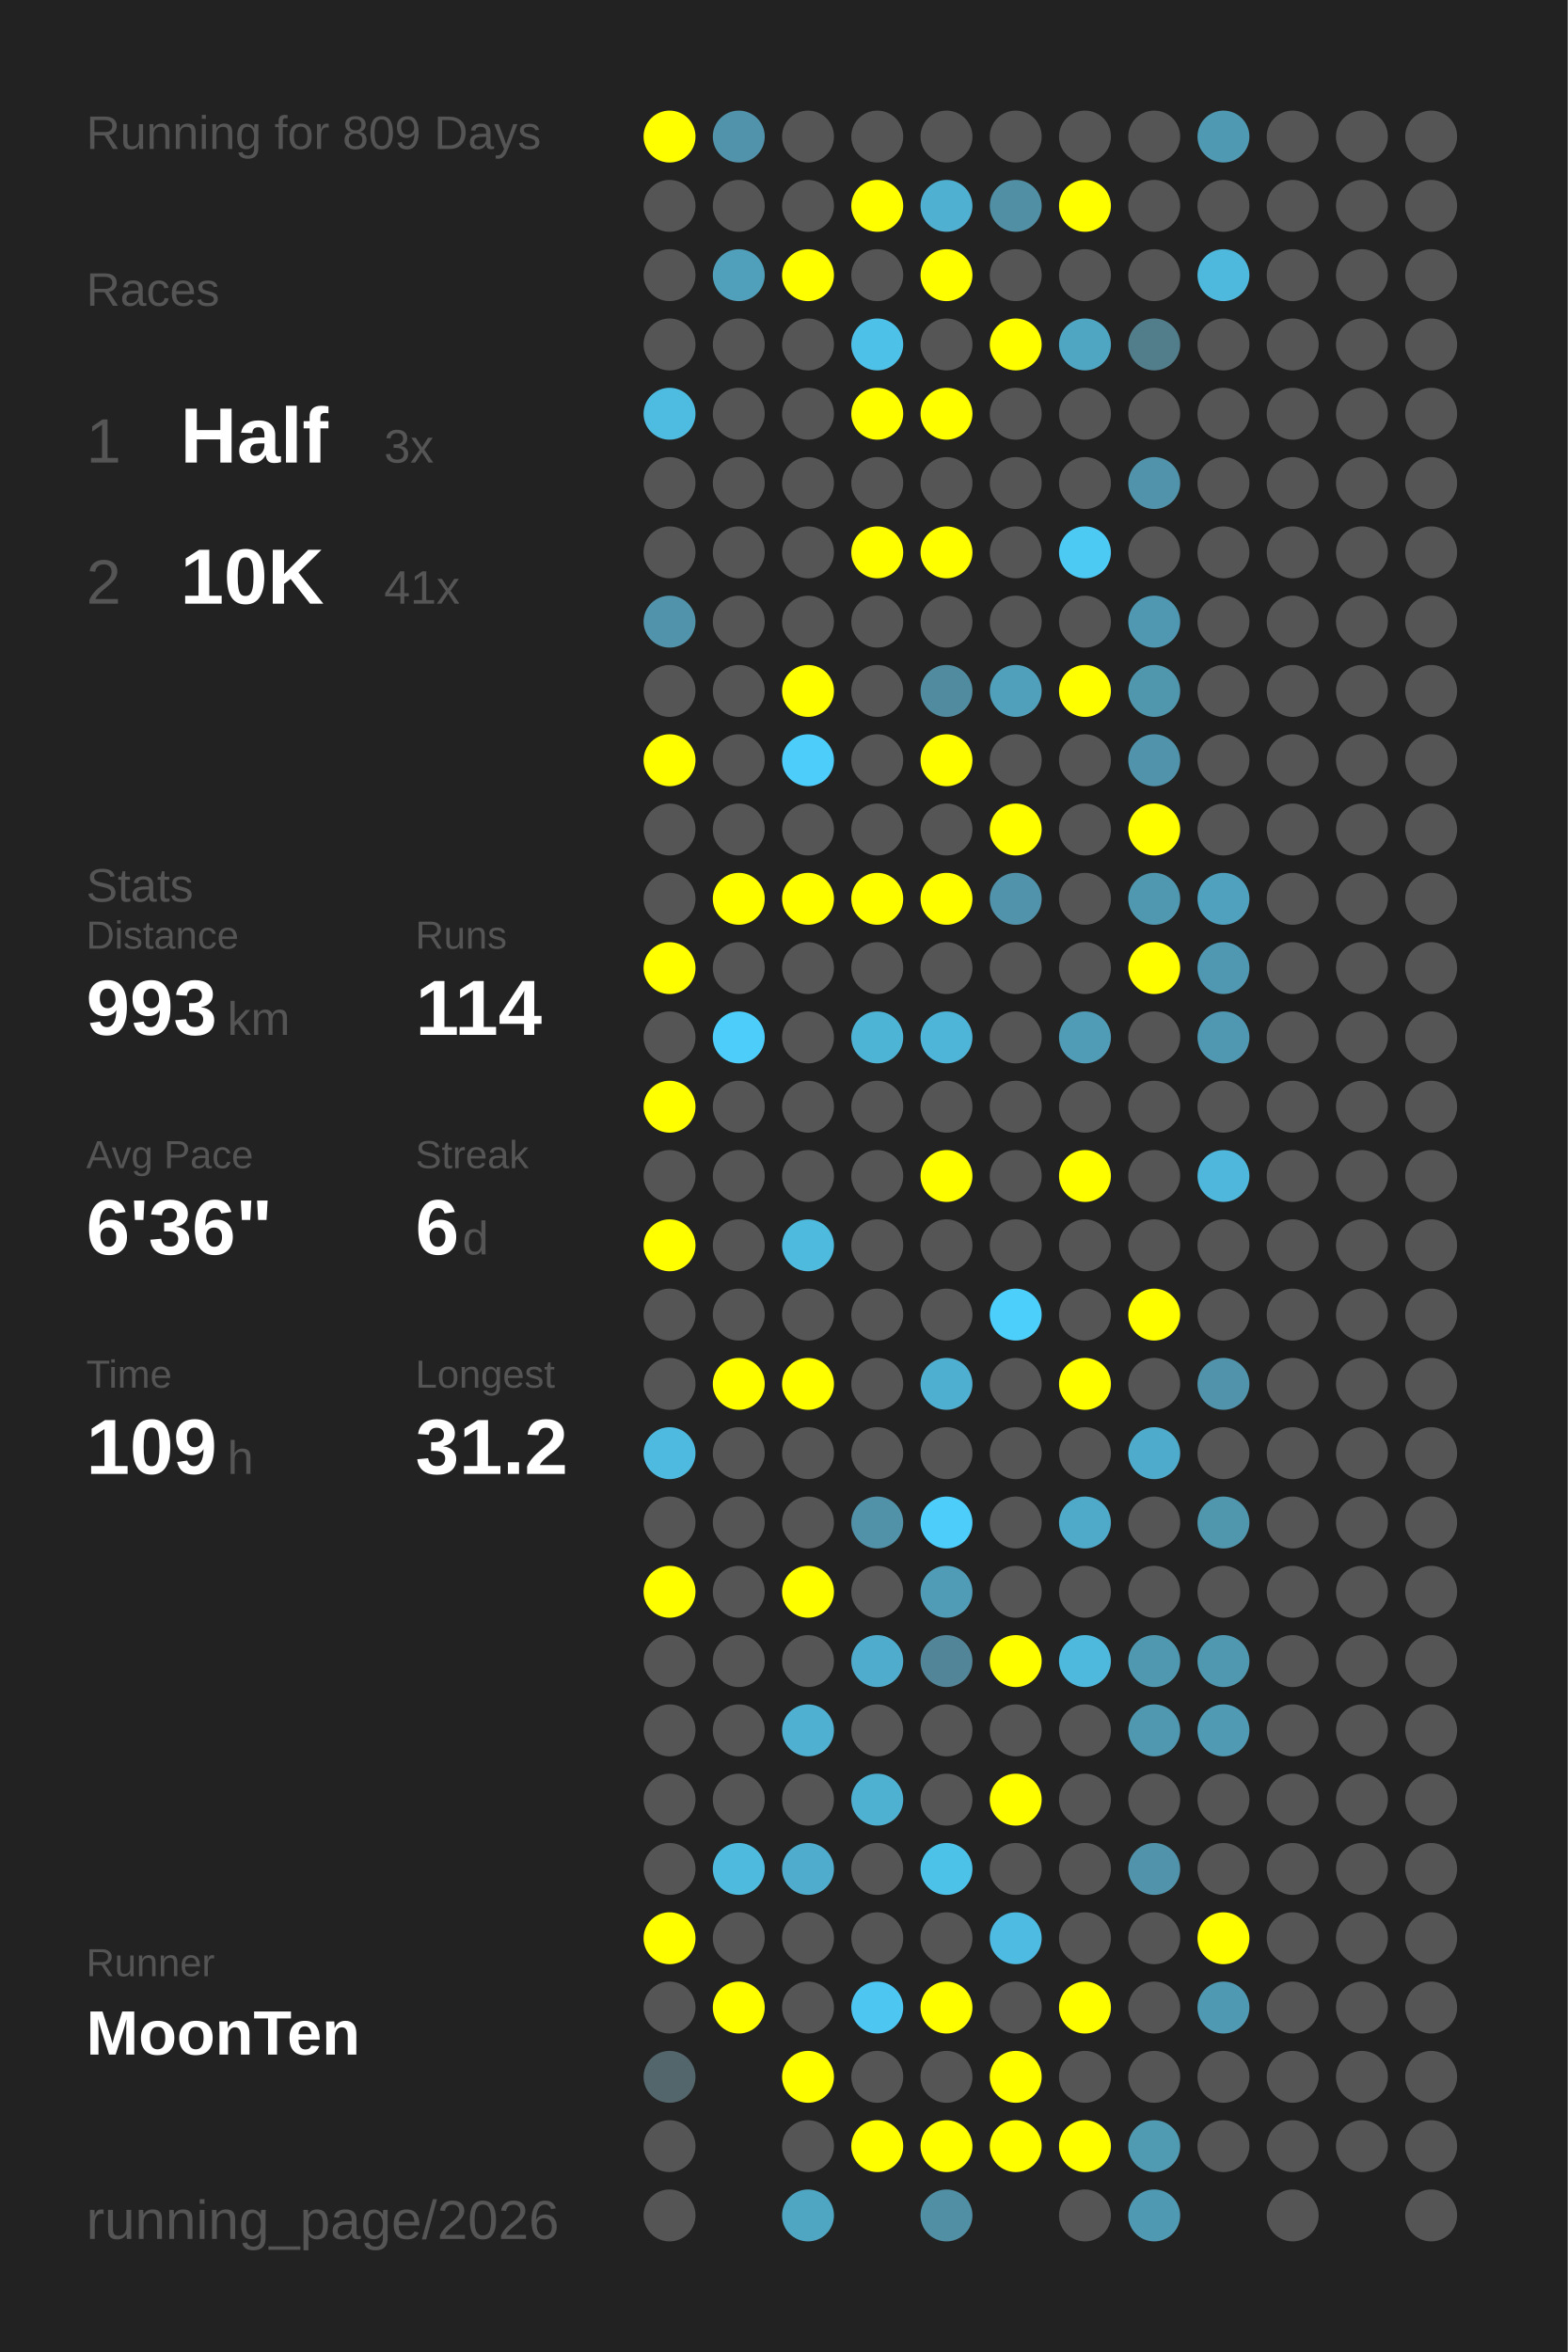
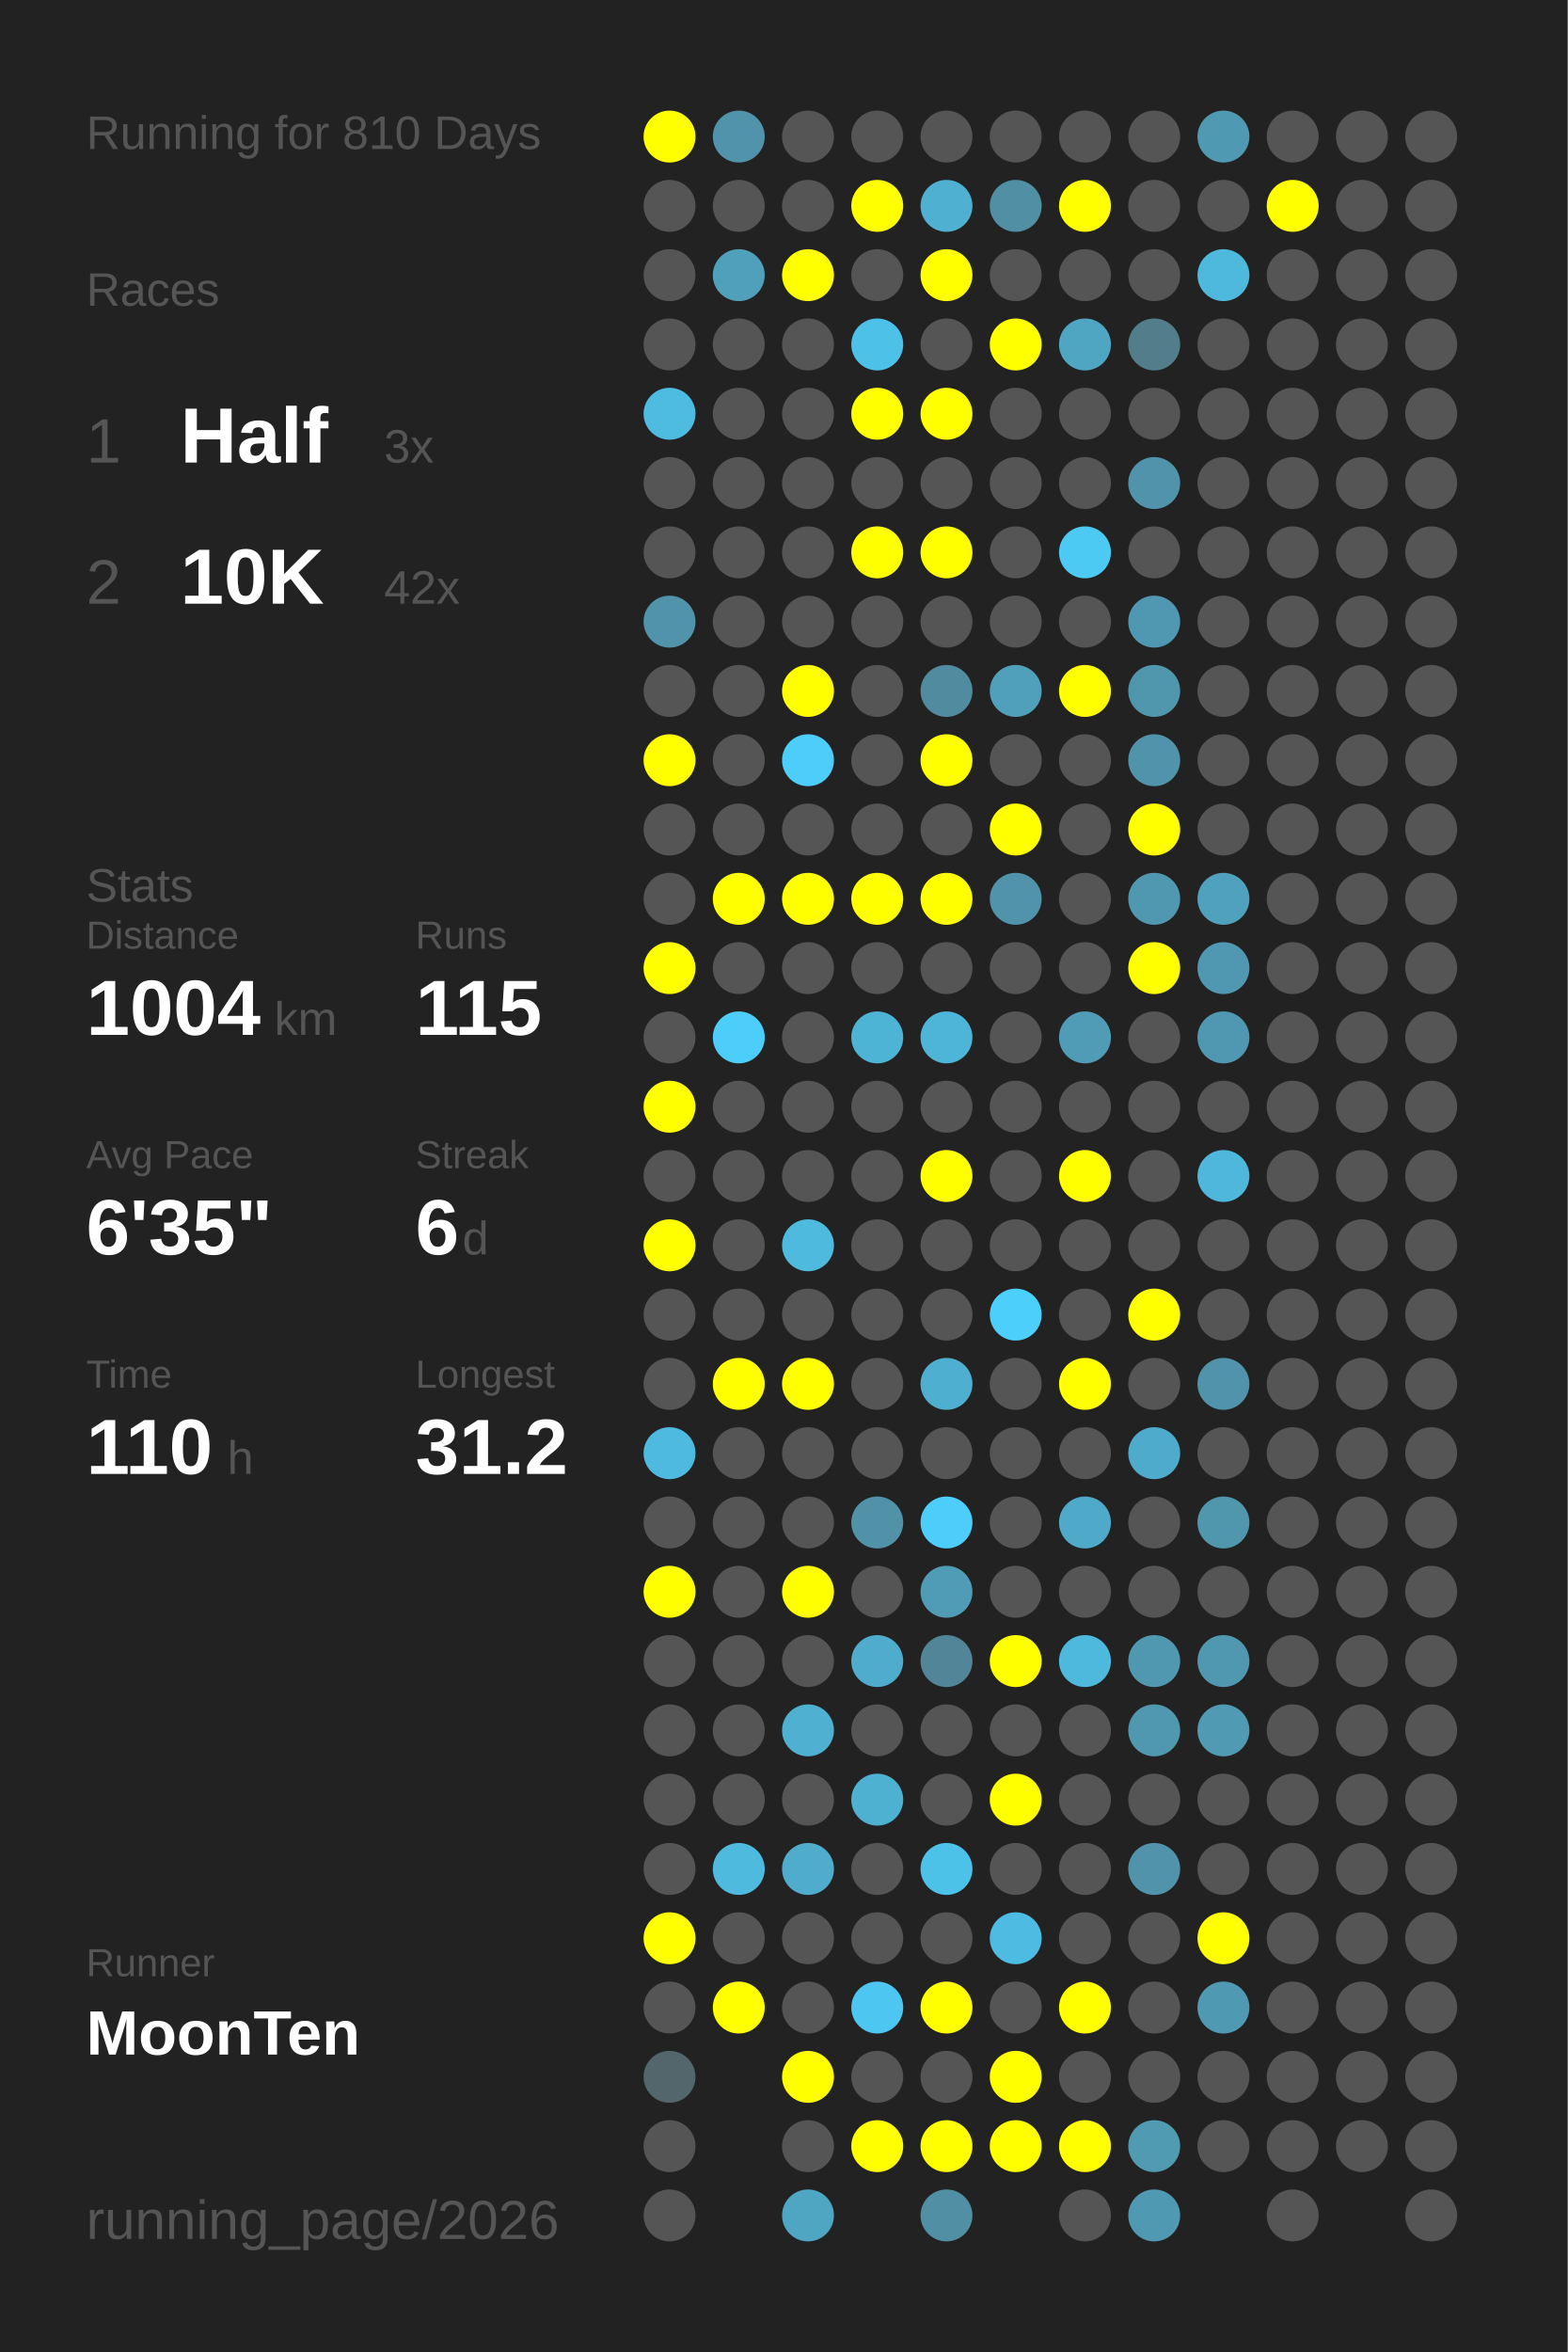
<svg xmlns="http://www.w3.org/2000/svg" baseProfile="full" height="300mm" version="1.1" viewBox="0,0,200,300" width="200mm">
  <defs />
  <rect fill="#222222" height="300" width="200" x="0" y="0" />
-   <text fill="#555555" style="font-size:6px; font-family:Arial;" x="11" y="19">Running for 809 Days</text>
+   <text fill="#555555" style="font-size:6px; font-family:Arial;" x="11" y="19">Running for 810 Days</text>
  <text fill="#555555" style="font-size:6px; font-family:Arial;" x="11" y="39">Races</text>
  <text fill="#555555" style="font-size:8px; font-family:Arial;" x="11" y="59">1</text>
  <text fill="#FFFFFF" style="font-size:10px; font-family:Arial; font-weight:bold;" x="23" y="59">Half</text>
  <text fill="#555555" style="font-size:6px; font-family:Arial;" x="49" y="59">3x</text>
  <text fill="#555555" style="font-size:8px; font-family:Arial;" x="11" y="77">2</text>
  <text fill="#FFFFFF" style="font-size:10px; font-family:Arial; font-weight:bold;" x="23" y="77">10K</text>
-   <text fill="#555555" style="font-size:6px; font-family:Arial;" x="49" y="77">41x</text>
+   <text fill="#555555" style="font-size:6px; font-family:Arial;" x="49" y="77">42x</text>
  <text fill="#555555" style="font-size:6px; font-family:Arial;" x="11" y="115">Stats</text>
  <text fill="#555555" style="font-size:5px; font-family:Arial;" x="11" y="121">Distance</text>
-   <text fill="#FFFFFF" style="font-size:10px; font-family:Arial; font-weight:bold;" x="11" y="132">993</text>
-   <text fill="#555555" style="font-size:6px; font-family:Arial;" x="29" y="132">km</text>
+   <text fill="#FFFFFF" style="font-size:10px; font-family:Arial; font-weight:bold;" x="11" y="132">1004</text>
+   <text fill="#555555" style="font-size:6px; font-family:Arial;" x="35" y="132">km</text>
  <text fill="#555555" style="font-size:5px; font-family:Arial;" x="53" y="121">Runs</text>
-   <text fill="#FFFFFF" style="font-size:10px; font-family:Arial; font-weight:bold;" x="53" y="132">114</text>
+   <text fill="#FFFFFF" style="font-size:10px; font-family:Arial; font-weight:bold;" x="53" y="132">115</text>
  <text fill="#555555" style="font-size:5px; font-family:Arial;" x="11" y="149">Avg Pace</text>
-   <text fill="#FFFFFF" style="font-size:10px; font-family:Arial; font-weight:bold;" x="11" y="160">6'36"</text>
+   <text fill="#FFFFFF" style="font-size:10px; font-family:Arial; font-weight:bold;" x="11" y="160">6'35"</text>
  <text fill="#555555" style="font-size:5px; font-family:Arial;" x="53" y="149">Streak</text>
  <text fill="#FFFFFF" style="font-size:10px; font-family:Arial; font-weight:bold;" x="53" y="160">6</text>
  <text fill="#555555" style="font-size:6px; font-family:Arial;" x="59" y="160">d</text>
  <text fill="#555555" style="font-size:5px; font-family:Arial;" x="11" y="177">Time</text>
-   <text fill="#FFFFFF" style="font-size:10px; font-family:Arial; font-weight:bold;" x="11" y="188">109</text>
+   <text fill="#FFFFFF" style="font-size:10px; font-family:Arial; font-weight:bold;" x="11" y="188">110</text>
  <text fill="#555555" style="font-size:6px; font-family:Arial;" x="29" y="188">h</text>
  <text fill="#555555" style="font-size:5px; font-family:Arial;" x="53" y="177">Longest</text>
  <text fill="#FFFFFF" style="font-size:10px; font-family:Arial; font-weight:bold;" x="53" y="188">31.2</text>
  <text fill="#555555" style="font-size:5px; font-family:Arial;" x="11" y="252.065">Runner</text>
  <text fill="#FFFFFF" style="font-size:8px; font-family:Arial; font-weight:bold;" x="11" y="262.065">MoonTen</text>
  <text fill="#555555" style="font-size:7px; font-family:Arial;" x="11" y="285.581">running_page/2026</text>
  <circle cx="85.417" cy="17.419" fill="#FFFF00" r="3.312" />
  <circle cx="85.417" cy="26.258" fill="#555555" r="3.312" />
  <circle cx="85.417" cy="35.097" fill="#555555" r="3.312" />
  <circle cx="85.417" cy="43.935" fill="#555555" r="3.312" />
  <circle cx="85.417" cy="52.774" fill="#4ebbe0" r="3.312" />
  <circle cx="85.417" cy="61.613" fill="#555555" r="3.312" />
  <circle cx="85.417" cy="70.452" fill="#555555" r="3.312" />
  <circle cx="85.417" cy="79.29" fill="#5193aa" r="3.312" />
  <circle cx="85.417" cy="88.129" fill="#555555" r="3.312" />
  <circle cx="85.417" cy="96.968" fill="#FFFF00" r="3.312" />
  <circle cx="85.417" cy="105.806" fill="#555555" r="3.312" />
  <circle cx="85.417" cy="114.645" fill="#555555" r="3.312" />
  <circle cx="85.417" cy="123.484" fill="#FFFF00" r="3.312" />
  <circle cx="85.417" cy="132.323" fill="#555555" r="3.312" />
  <circle cx="85.417" cy="141.161" fill="#FFFF00" r="3.312" />
  <circle cx="85.417" cy="150" fill="#555555" r="3.312" />
  <circle cx="85.417" cy="158.839" fill="#FFFF00" r="3.312" />
  <circle cx="85.417" cy="167.677" fill="#555555" r="3.312" />
  <circle cx="85.417" cy="176.516" fill="#555555" r="3.312" />
  <circle cx="85.417" cy="185.355" fill="#4ebadf" r="3.312" />
  <circle cx="85.417" cy="194.194" fill="#555555" r="3.312" />
  <circle cx="85.417" cy="203.032" fill="#FFFF00" r="3.312" />
  <circle cx="85.417" cy="211.871" fill="#555555" r="3.312" />
  <circle cx="85.417" cy="220.71" fill="#555555" r="3.312" />
  <circle cx="85.417" cy="229.548" fill="#555555" r="3.312" />
  <circle cx="85.417" cy="238.387" fill="#555555" r="3.312" />
  <circle cx="85.417" cy="247.226" fill="#FFFF00" r="3.312" />
  <circle cx="85.417" cy="256.065" fill="#555555" r="3.312" />
  <circle cx="85.417" cy="264.903" fill="#53666c" r="3.312" />
  <circle cx="85.417" cy="273.742" fill="#555555" r="3.312" />
  <circle cx="85.417" cy="282.581" fill="#555555" r="3.312" />
  <circle cx="94.25" cy="17.419" fill="#5093aa" r="3.312" />
  <circle cx="94.25" cy="26.258" fill="#555555" r="3.312" />
  <circle cx="94.25" cy="35.097" fill="#50a0bb" r="3.312" />
  <circle cx="94.25" cy="43.935" fill="#555555" r="3.312" />
  <circle cx="94.25" cy="52.774" fill="#555555" r="3.312" />
  <circle cx="94.25" cy="61.613" fill="#555555" r="3.312" />
  <circle cx="94.25" cy="70.452" fill="#555555" r="3.312" />
  <circle cx="94.25" cy="79.29" fill="#555555" r="3.312" />
  <circle cx="94.25" cy="88.129" fill="#555555" r="3.312" />
  <circle cx="94.25" cy="96.968" fill="#555555" r="3.312" />
  <circle cx="94.25" cy="105.806" fill="#555555" r="3.312" />
  <circle cx="94.25" cy="114.645" fill="#FFFF00" r="3.312" />
  <circle cx="94.25" cy="123.484" fill="#555555" r="3.312" />
  <circle cx="94.25" cy="132.323" fill="#4dcefa" r="3.312" />
  <circle cx="94.25" cy="141.161" fill="#555555" r="3.312" />
  <circle cx="94.25" cy="150" fill="#555555" r="3.312" />
  <circle cx="94.25" cy="158.839" fill="#555555" r="3.312" />
  <circle cx="94.25" cy="167.677" fill="#555555" r="3.312" />
  <circle cx="94.25" cy="176.516" fill="#FFFF00" r="3.312" />
  <circle cx="94.25" cy="185.355" fill="#555555" r="3.312" />
  <circle cx="94.25" cy="194.194" fill="#555555" r="3.312" />
  <circle cx="94.25" cy="203.032" fill="#555555" r="3.312" />
  <circle cx="94.25" cy="211.871" fill="#555555" r="3.312" />
  <circle cx="94.25" cy="220.71" fill="#555555" r="3.312" />
  <circle cx="94.25" cy="229.548" fill="#555555" r="3.312" />
  <circle cx="94.25" cy="238.387" fill="#4ebade" r="3.312" />
  <circle cx="94.25" cy="247.226" fill="#555555" r="3.312" />
  <circle cx="94.25" cy="256.065" fill="#FFFF00" r="3.312" />
  <circle cx="103.083" cy="17.419" fill="#555555" r="3.312" />
  <circle cx="103.083" cy="26.258" fill="#555555" r="3.312" />
  <circle cx="103.083" cy="35.097" fill="#FFFF00" r="3.312" />
  <circle cx="103.083" cy="43.935" fill="#555555" r="3.312" />
  <circle cx="103.083" cy="52.774" fill="#555555" r="3.312" />
  <circle cx="103.083" cy="61.613" fill="#555555" r="3.312" />
  <circle cx="103.083" cy="70.452" fill="#555555" r="3.312" />
  <circle cx="103.083" cy="79.29" fill="#555555" r="3.312" />
  <circle cx="103.083" cy="88.129" fill="#FFFF00" r="3.312" />
  <circle cx="103.083" cy="96.968" fill="#4dcdf9" r="3.312" />
  <circle cx="103.083" cy="105.806" fill="#555555" r="3.312" />
  <circle cx="103.083" cy="114.645" fill="#FFFF00" r="3.312" />
  <circle cx="103.083" cy="123.484" fill="#555555" r="3.312" />
  <circle cx="103.083" cy="132.323" fill="#555555" r="3.312" />
  <circle cx="103.083" cy="141.161" fill="#555555" r="3.312" />
  <circle cx="103.083" cy="150" fill="#555555" r="3.312" />
  <circle cx="103.083" cy="158.839" fill="#4ebade" r="3.312" />
  <circle cx="103.083" cy="167.677" fill="#555555" r="3.312" />
  <circle cx="103.083" cy="176.516" fill="#FFFF00" r="3.312" />
  <circle cx="103.083" cy="185.355" fill="#555555" r="3.312" />
  <circle cx="103.083" cy="194.194" fill="#555555" r="3.312" />
  <circle cx="103.083" cy="203.032" fill="#FFFF00" r="3.312" />
  <circle cx="103.083" cy="211.871" fill="#555555" r="3.312" />
  <circle cx="103.083" cy="220.71" fill="#4fb0d1" r="3.312" />
  <circle cx="103.083" cy="229.548" fill="#555555" r="3.312" />
  <circle cx="103.083" cy="238.387" fill="#4faccc" r="3.312" />
  <circle cx="103.083" cy="247.226" fill="#555555" r="3.312" />
  <circle cx="103.083" cy="256.065" fill="#555555" r="3.312" />
  <circle cx="103.083" cy="264.903" fill="#FFFF00" r="3.312" />
  <circle cx="103.083" cy="273.742" fill="#555555" r="3.312" />
  <circle cx="103.083" cy="282.581" fill="#4fa6c3" r="3.312" />
  <circle cx="111.917" cy="17.419" fill="#555555" r="3.312" />
  <circle cx="111.917" cy="26.258" fill="#FFFF00" r="3.312" />
  <circle cx="111.917" cy="35.097" fill="#555555" r="3.312" />
  <circle cx="111.917" cy="43.935" fill="#4ec1e9" r="3.312" />
  <circle cx="111.917" cy="52.774" fill="#FFFF00" r="3.312" />
  <circle cx="111.917" cy="61.613" fill="#555555" r="3.312" />
  <circle cx="111.917" cy="70.452" fill="#FFFF00" r="3.312" />
  <circle cx="111.917" cy="79.29" fill="#555555" r="3.312" />
  <circle cx="111.917" cy="88.129" fill="#555555" r="3.312" />
  <circle cx="111.917" cy="96.968" fill="#555555" r="3.312" />
  <circle cx="111.917" cy="105.806" fill="#555555" r="3.312" />
  <circle cx="111.917" cy="114.645" fill="#FFFF00" r="3.312" />
  <circle cx="111.917" cy="123.484" fill="#555555" r="3.312" />
  <circle cx="111.917" cy="132.323" fill="#4eb4d6" r="3.312" />
  <circle cx="111.917" cy="141.161" fill="#555555" r="3.312" />
  <circle cx="111.917" cy="150" fill="#555555" r="3.312" />
  <circle cx="111.917" cy="158.839" fill="#555555" r="3.312" />
  <circle cx="111.917" cy="167.677" fill="#555555" r="3.312" />
  <circle cx="111.917" cy="176.516" fill="#555555" r="3.312" />
  <circle cx="111.917" cy="185.355" fill="#555555" r="3.312" />
  <circle cx="111.917" cy="194.194" fill="#5192a8" r="3.312" />
  <circle cx="111.917" cy="203.032" fill="#555555" r="3.312" />
  <circle cx="111.917" cy="211.871" fill="#4faccc" r="3.312" />
  <circle cx="111.917" cy="220.71" fill="#555555" r="3.312" />
  <circle cx="111.917" cy="229.548" fill="#4fb1d2" r="3.312" />
  <circle cx="111.917" cy="238.387" fill="#555555" r="3.312" />
  <circle cx="111.917" cy="247.226" fill="#555555" r="3.312" />
  <circle cx="111.917" cy="256.065" fill="#4dc7f1" r="3.312" />
  <circle cx="111.917" cy="264.903" fill="#555555" r="3.312" />
  <circle cx="111.917" cy="273.742" fill="#FFFF00" r="3.312" />
  <circle cx="120.75" cy="17.419" fill="#555555" r="3.312" />
  <circle cx="120.75" cy="26.258" fill="#4fb0d1" r="3.312" />
  <circle cx="120.75" cy="35.097" fill="#FFFF00" r="3.312" />
  <circle cx="120.75" cy="43.935" fill="#555555" r="3.312" />
  <circle cx="120.75" cy="52.774" fill="#FFFF00" r="3.312" />
  <circle cx="120.75" cy="61.613" fill="#555555" r="3.312" />
  <circle cx="120.75" cy="70.452" fill="#FFFF00" r="3.312" />
  <circle cx="120.75" cy="79.29" fill="#555555" r="3.312" />
  <circle cx="120.75" cy="88.129" fill="#518b9f" r="3.312" />
  <circle cx="120.75" cy="96.968" fill="#FFFF00" r="3.312" />
  <circle cx="120.75" cy="105.806" fill="#555555" r="3.312" />
  <circle cx="120.75" cy="114.645" fill="#FFFF00" r="3.312" />
  <circle cx="120.75" cy="123.484" fill="#555555" r="3.312" />
  <circle cx="120.75" cy="132.323" fill="#4eb5d8" r="3.312" />
  <circle cx="120.75" cy="141.161" fill="#555555" r="3.312" />
  <circle cx="120.75" cy="150" fill="#FFFF00" r="3.312" />
  <circle cx="120.75" cy="158.839" fill="#555555" r="3.312" />
  <circle cx="120.75" cy="167.677" fill="#555555" r="3.312" />
  <circle cx="120.75" cy="176.516" fill="#4fafd0" r="3.312" />
  <circle cx="120.75" cy="185.355" fill="#555555" r="3.312" />
  <circle cx="120.75" cy="194.194" fill="#4dcefa" r="3.312" />
  <circle cx="120.75" cy="203.032" fill="#509cb6" r="3.312" />
  <circle cx="120.75" cy="211.871" fill="#518597" r="3.312" />
  <circle cx="120.75" cy="220.71" fill="#555555" r="3.312" />
  <circle cx="120.75" cy="229.548" fill="#555555" r="3.312" />
  <circle cx="120.75" cy="238.387" fill="#4dc2e9" r="3.312" />
  <circle cx="120.75" cy="247.226" fill="#555555" r="3.312" />
  <circle cx="120.75" cy="256.065" fill="#FFFF00" r="3.312" />
  <circle cx="120.75" cy="264.903" fill="#555555" r="3.312" />
  <circle cx="120.75" cy="273.742" fill="#FFFF00" r="3.312" />
  <circle cx="120.75" cy="282.581" fill="#518fa4" r="3.312" />
  <circle cx="129.583" cy="17.419" fill="#555555" r="3.312" />
  <circle cx="129.583" cy="26.258" fill="#518fa4" r="3.312" />
  <circle cx="129.583" cy="35.097" fill="#555555" r="3.312" />
  <circle cx="129.583" cy="43.935" fill="#FFFF00" r="3.312" />
  <circle cx="129.583" cy="52.774" fill="#555555" r="3.312" />
  <circle cx="129.583" cy="61.613" fill="#555555" r="3.312" />
  <circle cx="129.583" cy="70.452" fill="#555555" r="3.312" />
  <circle cx="129.583" cy="79.29" fill="#555555" r="3.312" />
  <circle cx="129.583" cy="88.129" fill="#50a0bb" r="3.312" />
  <circle cx="129.583" cy="96.968" fill="#555555" r="3.312" />
  <circle cx="129.583" cy="105.806" fill="#FFFF00" r="3.312" />
  <circle cx="129.583" cy="114.645" fill="#5093aa" r="3.312" />
  <circle cx="129.583" cy="123.484" fill="#555555" r="3.312" />
  <circle cx="129.583" cy="132.323" fill="#555555" r="3.312" />
  <circle cx="129.583" cy="141.161" fill="#555555" r="3.312" />
  <circle cx="129.583" cy="150" fill="#555555" r="3.312" />
  <circle cx="129.583" cy="158.839" fill="#555555" r="3.312" />
  <circle cx="129.583" cy="167.677" fill="#4dcffc" r="3.312" />
  <circle cx="129.583" cy="176.516" fill="#555555" r="3.312" />
  <circle cx="129.583" cy="185.355" fill="#555555" r="3.312" />
  <circle cx="129.583" cy="194.194" fill="#555555" r="3.312" />
  <circle cx="129.583" cy="203.032" fill="#555555" r="3.312" />
  <circle cx="129.583" cy="211.871" fill="#FFFF00" r="3.312" />
  <circle cx="129.583" cy="220.71" fill="#555555" r="3.312" />
  <circle cx="129.583" cy="229.548" fill="#FFFF00" r="3.312" />
  <circle cx="129.583" cy="238.387" fill="#555555" r="3.312" />
  <circle cx="129.583" cy="247.226" fill="#4ebce2" r="3.312" />
  <circle cx="129.583" cy="256.065" fill="#555555" r="3.312" />
  <circle cx="129.583" cy="264.903" fill="#FFFF00" r="3.312" />
  <circle cx="129.583" cy="273.742" fill="#FFFF00" r="3.312" />
  <circle cx="138.417" cy="17.419" fill="#555555" r="3.312" />
  <circle cx="138.417" cy="26.258" fill="#FFFF00" r="3.312" />
  <circle cx="138.417" cy="35.097" fill="#555555" r="3.312" />
  <circle cx="138.417" cy="43.935" fill="#4fa6c3" r="3.312" />
  <circle cx="138.417" cy="52.774" fill="#555555" r="3.312" />
  <circle cx="138.417" cy="61.613" fill="#555555" r="3.312" />
  <circle cx="138.417" cy="70.452" fill="#4dcaf4" r="3.312" />
  <circle cx="138.417" cy="79.29" fill="#555555" r="3.312" />
  <circle cx="138.417" cy="88.129" fill="#FFFF00" r="3.312" />
  <circle cx="138.417" cy="96.968" fill="#555555" r="3.312" />
  <circle cx="138.417" cy="105.806" fill="#555555" r="3.312" />
  <circle cx="138.417" cy="114.645" fill="#555555" r="3.312" />
  <circle cx="138.417" cy="123.484" fill="#555555" r="3.312" />
  <circle cx="138.417" cy="132.323" fill="#509cb6" r="3.312" />
  <circle cx="138.417" cy="141.161" fill="#555555" r="3.312" />
  <circle cx="138.417" cy="150" fill="#FFFF00" r="3.312" />
  <circle cx="138.417" cy="158.839" fill="#555555" r="3.312" />
  <circle cx="138.417" cy="167.677" fill="#555555" r="3.312" />
  <circle cx="138.417" cy="176.516" fill="#FFFF00" r="3.312" />
  <circle cx="138.417" cy="185.355" fill="#555555" r="3.312" />
  <circle cx="138.417" cy="194.194" fill="#4fa9c8" r="3.312" />
  <circle cx="138.417" cy="203.032" fill="#555555" r="3.312" />
  <circle cx="138.417" cy="211.871" fill="#4eb9dd" r="3.312" />
  <circle cx="138.417" cy="220.71" fill="#555555" r="3.312" />
  <circle cx="138.417" cy="229.548" fill="#555555" r="3.312" />
  <circle cx="138.417" cy="238.387" fill="#555555" r="3.312" />
  <circle cx="138.417" cy="247.226" fill="#555555" r="3.312" />
  <circle cx="138.417" cy="256.065" fill="#FFFF00" r="3.312" />
  <circle cx="138.417" cy="264.903" fill="#555555" r="3.312" />
  <circle cx="138.417" cy="273.742" fill="#FFFF00" r="3.312" />
  <circle cx="138.417" cy="282.581" fill="#555555" r="3.312" />
  <circle cx="147.25" cy="17.419" fill="#555555" r="3.312" />
  <circle cx="147.25" cy="26.258" fill="#555555" r="3.312" />
  <circle cx="147.25" cy="35.097" fill="#555555" r="3.312" />
  <circle cx="147.25" cy="43.935" fill="#527d8b" r="3.312" />
  <circle cx="147.25" cy="52.774" fill="#555555" r="3.312" />
  <circle cx="147.25" cy="61.613" fill="#5093aa" r="3.312" />
  <circle cx="147.25" cy="70.452" fill="#555555" r="3.312" />
  <circle cx="147.25" cy="79.29" fill="#5098b1" r="3.312" />
  <circle cx="147.25" cy="88.129" fill="#5097ae" r="3.312" />
  <circle cx="147.25" cy="96.968" fill="#5093aa" r="3.312" />
  <circle cx="147.25" cy="105.806" fill="#FFFF00" r="3.312" />
  <circle cx="147.25" cy="114.645" fill="#5098b0" r="3.312" />
  <circle cx="147.25" cy="123.484" fill="#FFFF00" r="3.312" />
  <circle cx="147.25" cy="132.323" fill="#555555" r="3.312" />
  <circle cx="147.25" cy="141.161" fill="#555555" r="3.312" />
  <circle cx="147.25" cy="150" fill="#555555" r="3.312" />
  <circle cx="147.25" cy="158.839" fill="#555555" r="3.312" />
  <circle cx="147.25" cy="167.677" fill="#FFFF00" r="3.312" />
  <circle cx="147.25" cy="176.516" fill="#555555" r="3.312" />
  <circle cx="147.25" cy="185.355" fill="#4fabcb" r="3.312" />
  <circle cx="147.25" cy="194.194" fill="#555555" r="3.312" />
  <circle cx="147.25" cy="203.032" fill="#555555" r="3.312" />
  <circle cx="147.25" cy="211.871" fill="#5098b0" r="3.312" />
  <circle cx="147.25" cy="220.71" fill="#5098b0" r="3.312" />
  <circle cx="147.25" cy="229.548" fill="#555555" r="3.312" />
  <circle cx="147.25" cy="238.387" fill="#5093aa" r="3.312" />
  <circle cx="147.25" cy="247.226" fill="#555555" r="3.312" />
  <circle cx="147.25" cy="256.065" fill="#555555" r="3.312" />
  <circle cx="147.25" cy="264.903" fill="#555555" r="3.312" />
  <circle cx="147.25" cy="273.742" fill="#509ab2" r="3.312" />
  <circle cx="147.25" cy="282.581" fill="#5099b2" r="3.312" />
  <circle cx="156.083" cy="17.419" fill="#5099b2" r="3.312" />
  <circle cx="156.083" cy="26.258" fill="#555555" r="3.312" />
  <circle cx="156.083" cy="35.097" fill="#4eb9dd" r="3.312" />
  <circle cx="156.083" cy="43.935" fill="#555555" r="3.312" />
  <circle cx="156.083" cy="52.774" fill="#555555" r="3.312" />
  <circle cx="156.083" cy="61.613" fill="#555555" r="3.312" />
  <circle cx="156.083" cy="70.452" fill="#555555" r="3.312" />
  <circle cx="156.083" cy="79.29" fill="#555555" r="3.312" />
  <circle cx="156.083" cy="88.129" fill="#555555" r="3.312" />
  <circle cx="156.083" cy="96.968" fill="#555555" r="3.312" />
  <circle cx="156.083" cy="105.806" fill="#555555" r="3.312" />
  <circle cx="156.083" cy="114.645" fill="#50a1bd" r="3.312" />
  <circle cx="156.083" cy="123.484" fill="#5098b1" r="3.312" />
  <circle cx="156.083" cy="132.323" fill="#5098b1" r="3.312" />
  <circle cx="156.083" cy="141.161" fill="#555555" r="3.312" />
  <circle cx="156.083" cy="150" fill="#4eb7db" r="3.312" />
  <circle cx="156.083" cy="158.839" fill="#555555" r="3.312" />
  <circle cx="156.083" cy="167.677" fill="#555555" r="3.312" />
  <circle cx="156.083" cy="176.516" fill="#5093aa" r="3.312" />
  <circle cx="156.083" cy="185.355" fill="#555555" r="3.312" />
  <circle cx="156.083" cy="194.194" fill="#5096ad" r="3.312" />
  <circle cx="156.083" cy="203.032" fill="#555555" r="3.312" />
  <circle cx="156.083" cy="211.871" fill="#5098b0" r="3.312" />
  <circle cx="156.083" cy="220.71" fill="#509ab3" r="3.312" />
  <circle cx="156.083" cy="229.548" fill="#555555" r="3.312" />
  <circle cx="156.083" cy="238.387" fill="#555555" r="3.312" />
  <circle cx="156.083" cy="247.226" fill="#FFFF00" r="3.312" />
  <circle cx="156.083" cy="256.065" fill="#5099b2" r="3.312" />
  <circle cx="156.083" cy="264.903" fill="#555555" r="3.312" />
  <circle cx="156.083" cy="273.742" fill="#555555" r="3.312" />
  <circle cx="164.917" cy="17.419" fill="#555555" r="3.312" />
-   <circle cx="164.917" cy="26.258" fill="#555555" r="3.312" />
+   <circle cx="164.917" cy="26.258" fill="#FFFF00" r="3.312" />
  <circle cx="164.917" cy="35.097" fill="#555555" r="3.312" />
  <circle cx="164.917" cy="43.935" fill="#555555" r="3.312" />
  <circle cx="164.917" cy="52.774" fill="#555555" r="3.312" />
  <circle cx="164.917" cy="61.613" fill="#555555" r="3.312" />
  <circle cx="164.917" cy="70.452" fill="#555555" r="3.312" />
  <circle cx="164.917" cy="79.29" fill="#555555" r="3.312" />
  <circle cx="164.917" cy="88.129" fill="#555555" r="3.312" />
  <circle cx="164.917" cy="96.968" fill="#555555" r="3.312" />
  <circle cx="164.917" cy="105.806" fill="#555555" r="3.312" />
  <circle cx="164.917" cy="114.645" fill="#555555" r="3.312" />
  <circle cx="164.917" cy="123.484" fill="#555555" r="3.312" />
  <circle cx="164.917" cy="132.323" fill="#555555" r="3.312" />
  <circle cx="164.917" cy="141.161" fill="#555555" r="3.312" />
  <circle cx="164.917" cy="150" fill="#555555" r="3.312" />
  <circle cx="164.917" cy="158.839" fill="#555555" r="3.312" />
  <circle cx="164.917" cy="167.677" fill="#555555" r="3.312" />
  <circle cx="164.917" cy="176.516" fill="#555555" r="3.312" />
  <circle cx="164.917" cy="185.355" fill="#555555" r="3.312" />
  <circle cx="164.917" cy="194.194" fill="#555555" r="3.312" />
  <circle cx="164.917" cy="203.032" fill="#555555" r="3.312" />
  <circle cx="164.917" cy="211.871" fill="#555555" r="3.312" />
  <circle cx="164.917" cy="220.71" fill="#555555" r="3.312" />
  <circle cx="164.917" cy="229.548" fill="#555555" r="3.312" />
  <circle cx="164.917" cy="238.387" fill="#555555" r="3.312" />
  <circle cx="164.917" cy="247.226" fill="#555555" r="3.312" />
  <circle cx="164.917" cy="256.065" fill="#555555" r="3.312" />
  <circle cx="164.917" cy="264.903" fill="#555555" r="3.312" />
  <circle cx="164.917" cy="273.742" fill="#555555" r="3.312" />
  <circle cx="164.917" cy="282.581" fill="#555555" r="3.312" />
  <circle cx="173.75" cy="17.419" fill="#555555" r="3.312" />
  <circle cx="173.75" cy="26.258" fill="#555555" r="3.312" />
  <circle cx="173.75" cy="35.097" fill="#555555" r="3.312" />
  <circle cx="173.75" cy="43.935" fill="#555555" r="3.312" />
  <circle cx="173.75" cy="52.774" fill="#555555" r="3.312" />
  <circle cx="173.75" cy="61.613" fill="#555555" r="3.312" />
  <circle cx="173.75" cy="70.452" fill="#555555" r="3.312" />
  <circle cx="173.75" cy="79.29" fill="#555555" r="3.312" />
  <circle cx="173.75" cy="88.129" fill="#555555" r="3.312" />
  <circle cx="173.75" cy="96.968" fill="#555555" r="3.312" />
  <circle cx="173.75" cy="105.806" fill="#555555" r="3.312" />
  <circle cx="173.75" cy="114.645" fill="#555555" r="3.312" />
  <circle cx="173.75" cy="123.484" fill="#555555" r="3.312" />
  <circle cx="173.75" cy="132.323" fill="#555555" r="3.312" />
  <circle cx="173.75" cy="141.161" fill="#555555" r="3.312" />
  <circle cx="173.75" cy="150" fill="#555555" r="3.312" />
  <circle cx="173.75" cy="158.839" fill="#555555" r="3.312" />
  <circle cx="173.75" cy="167.677" fill="#555555" r="3.312" />
  <circle cx="173.75" cy="176.516" fill="#555555" r="3.312" />
  <circle cx="173.75" cy="185.355" fill="#555555" r="3.312" />
  <circle cx="173.75" cy="194.194" fill="#555555" r="3.312" />
  <circle cx="173.75" cy="203.032" fill="#555555" r="3.312" />
  <circle cx="173.75" cy="211.871" fill="#555555" r="3.312" />
  <circle cx="173.75" cy="220.71" fill="#555555" r="3.312" />
  <circle cx="173.75" cy="229.548" fill="#555555" r="3.312" />
  <circle cx="173.75" cy="238.387" fill="#555555" r="3.312" />
  <circle cx="173.75" cy="247.226" fill="#555555" r="3.312" />
  <circle cx="173.75" cy="256.065" fill="#555555" r="3.312" />
  <circle cx="173.75" cy="264.903" fill="#555555" r="3.312" />
  <circle cx="173.75" cy="273.742" fill="#555555" r="3.312" />
  <circle cx="182.583" cy="17.419" fill="#555555" r="3.312" />
  <circle cx="182.583" cy="26.258" fill="#555555" r="3.312" />
  <circle cx="182.583" cy="35.097" fill="#555555" r="3.312" />
  <circle cx="182.583" cy="43.935" fill="#555555" r="3.312" />
  <circle cx="182.583" cy="52.774" fill="#555555" r="3.312" />
  <circle cx="182.583" cy="61.613" fill="#555555" r="3.312" />
  <circle cx="182.583" cy="70.452" fill="#555555" r="3.312" />
  <circle cx="182.583" cy="79.29" fill="#555555" r="3.312" />
  <circle cx="182.583" cy="88.129" fill="#555555" r="3.312" />
  <circle cx="182.583" cy="96.968" fill="#555555" r="3.312" />
  <circle cx="182.583" cy="105.806" fill="#555555" r="3.312" />
  <circle cx="182.583" cy="114.645" fill="#555555" r="3.312" />
  <circle cx="182.583" cy="123.484" fill="#555555" r="3.312" />
  <circle cx="182.583" cy="132.323" fill="#555555" r="3.312" />
  <circle cx="182.583" cy="141.161" fill="#555555" r="3.312" />
  <circle cx="182.583" cy="150" fill="#555555" r="3.312" />
  <circle cx="182.583" cy="158.839" fill="#555555" r="3.312" />
  <circle cx="182.583" cy="167.677" fill="#555555" r="3.312" />
  <circle cx="182.583" cy="176.516" fill="#555555" r="3.312" />
  <circle cx="182.583" cy="185.355" fill="#555555" r="3.312" />
  <circle cx="182.583" cy="194.194" fill="#555555" r="3.312" />
  <circle cx="182.583" cy="203.032" fill="#555555" r="3.312" />
  <circle cx="182.583" cy="211.871" fill="#555555" r="3.312" />
  <circle cx="182.583" cy="220.71" fill="#555555" r="3.312" />
  <circle cx="182.583" cy="229.548" fill="#555555" r="3.312" />
  <circle cx="182.583" cy="238.387" fill="#555555" r="3.312" />
  <circle cx="182.583" cy="247.226" fill="#555555" r="3.312" />
  <circle cx="182.583" cy="256.065" fill="#555555" r="3.312" />
  <circle cx="182.583" cy="264.903" fill="#555555" r="3.312" />
  <circle cx="182.583" cy="273.742" fill="#555555" r="3.312" />
  <circle cx="182.583" cy="282.581" fill="#555555" r="3.312" />
</svg>
